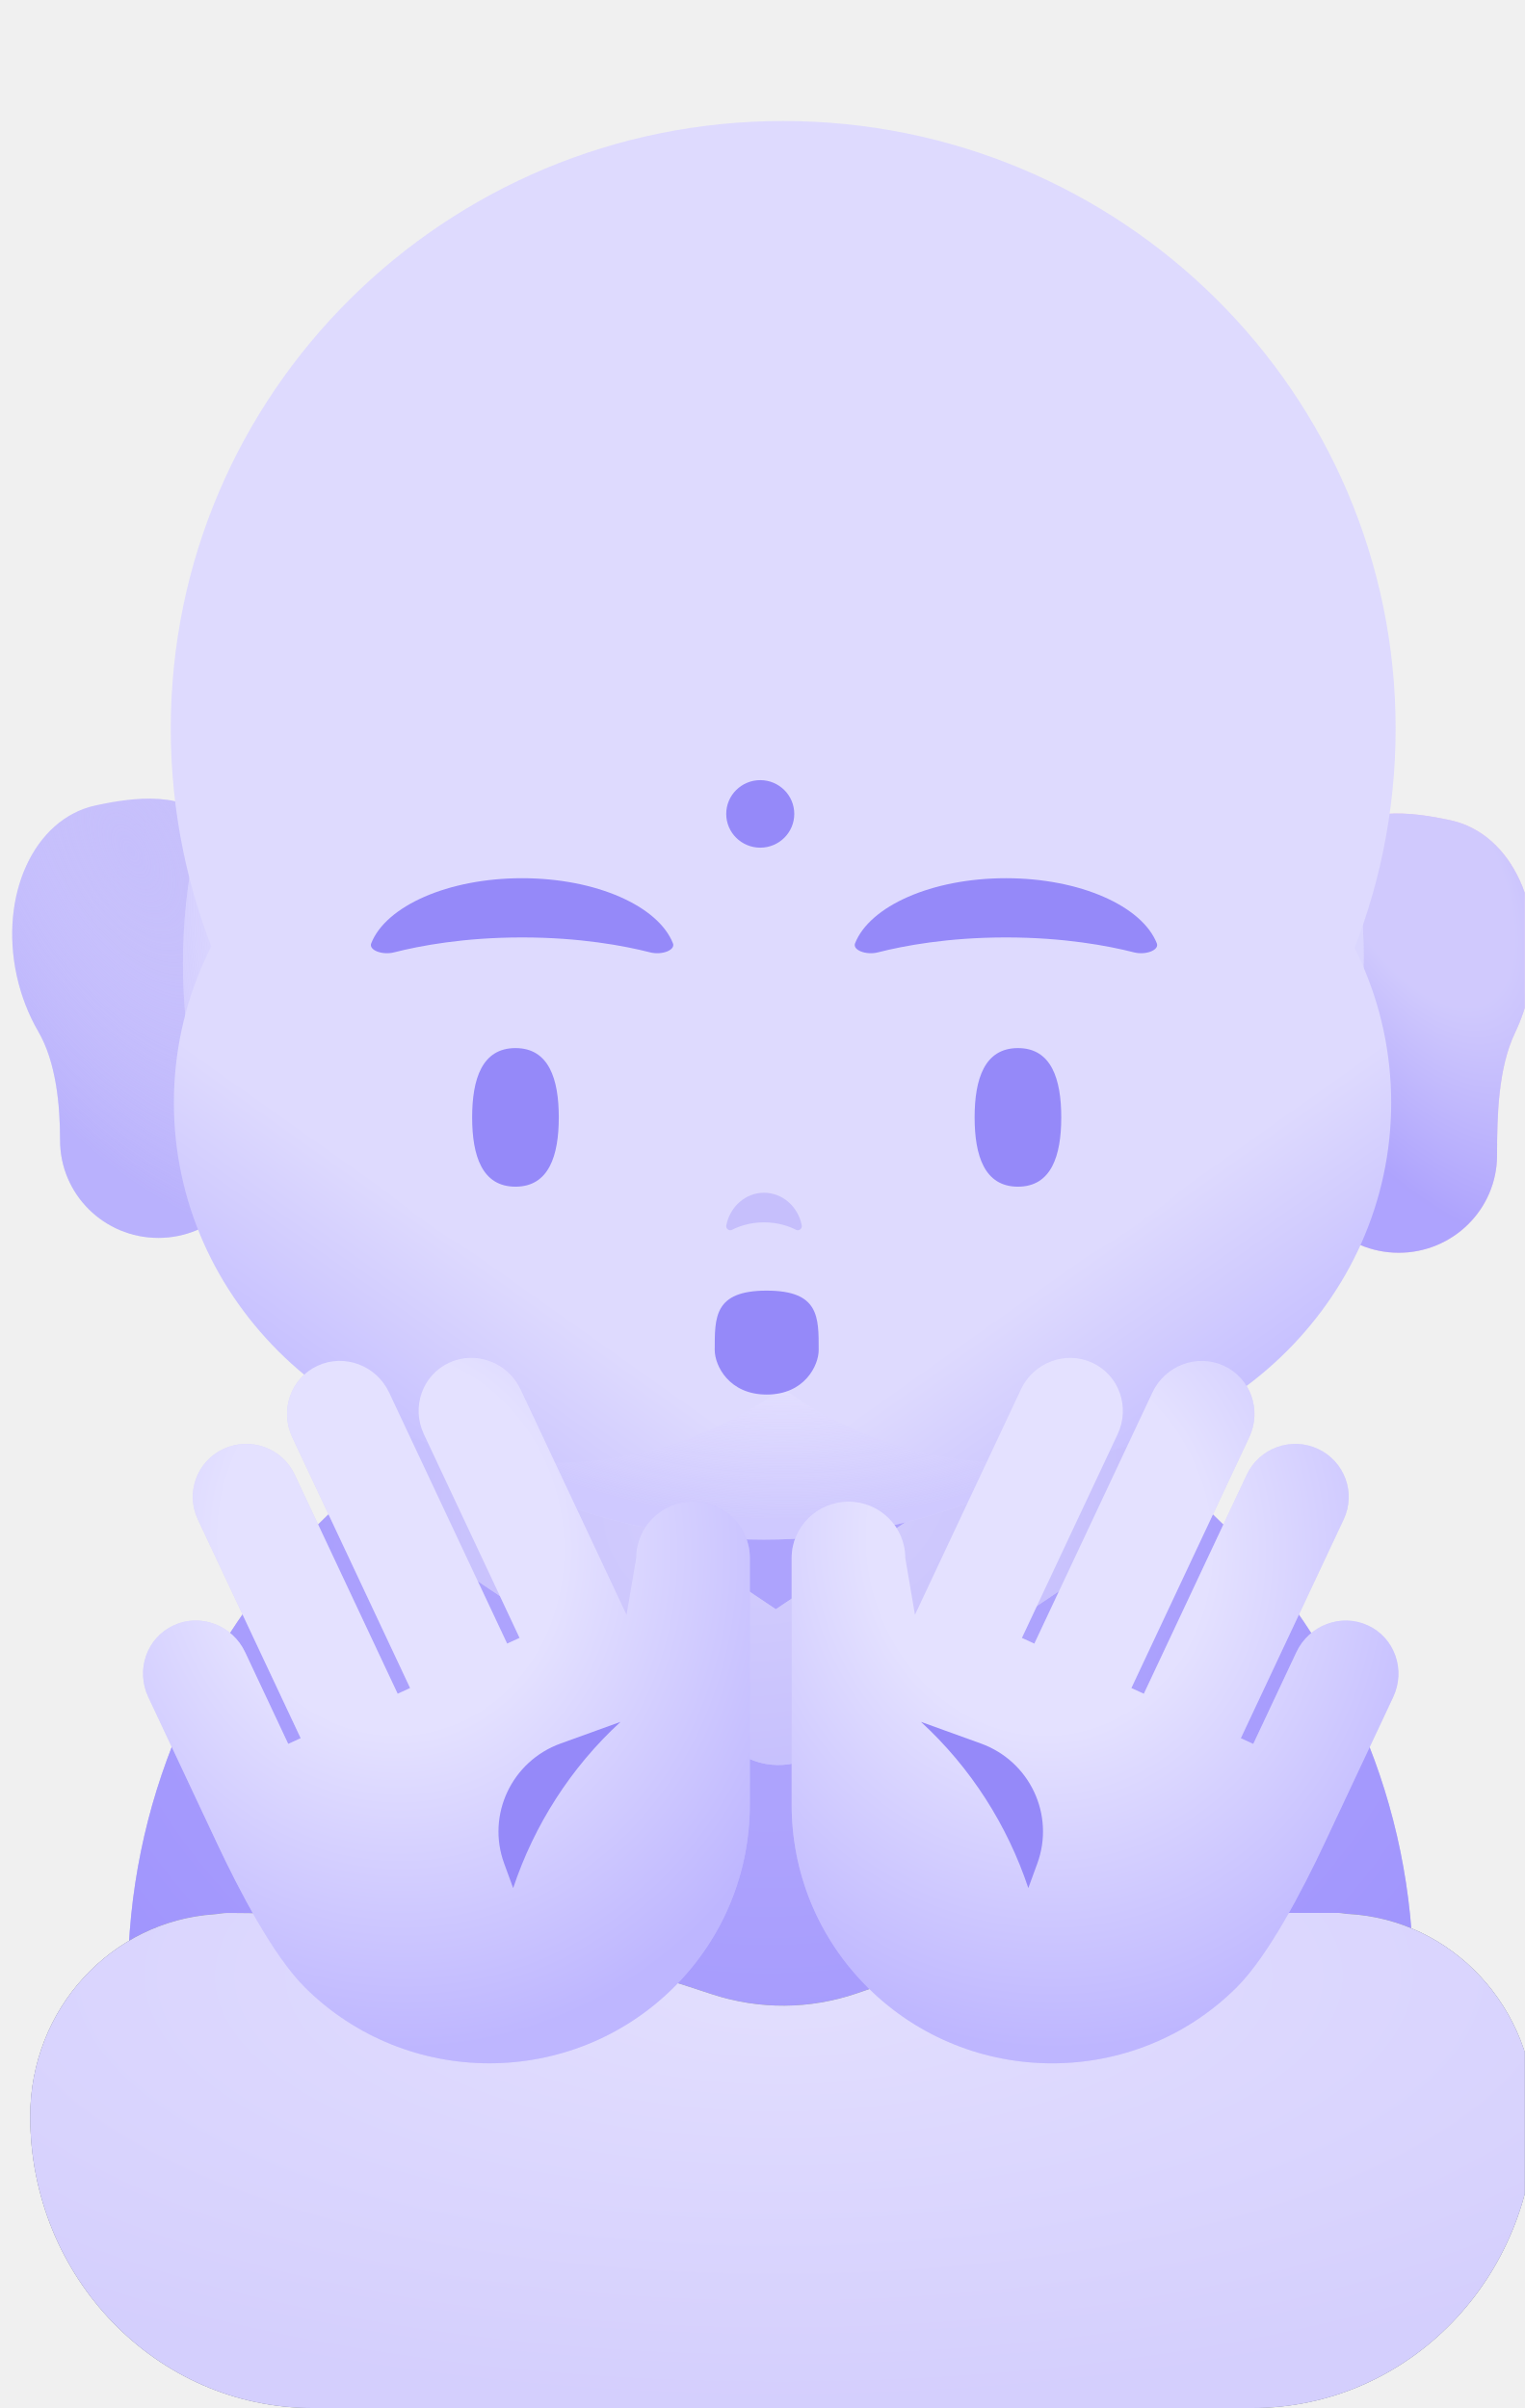
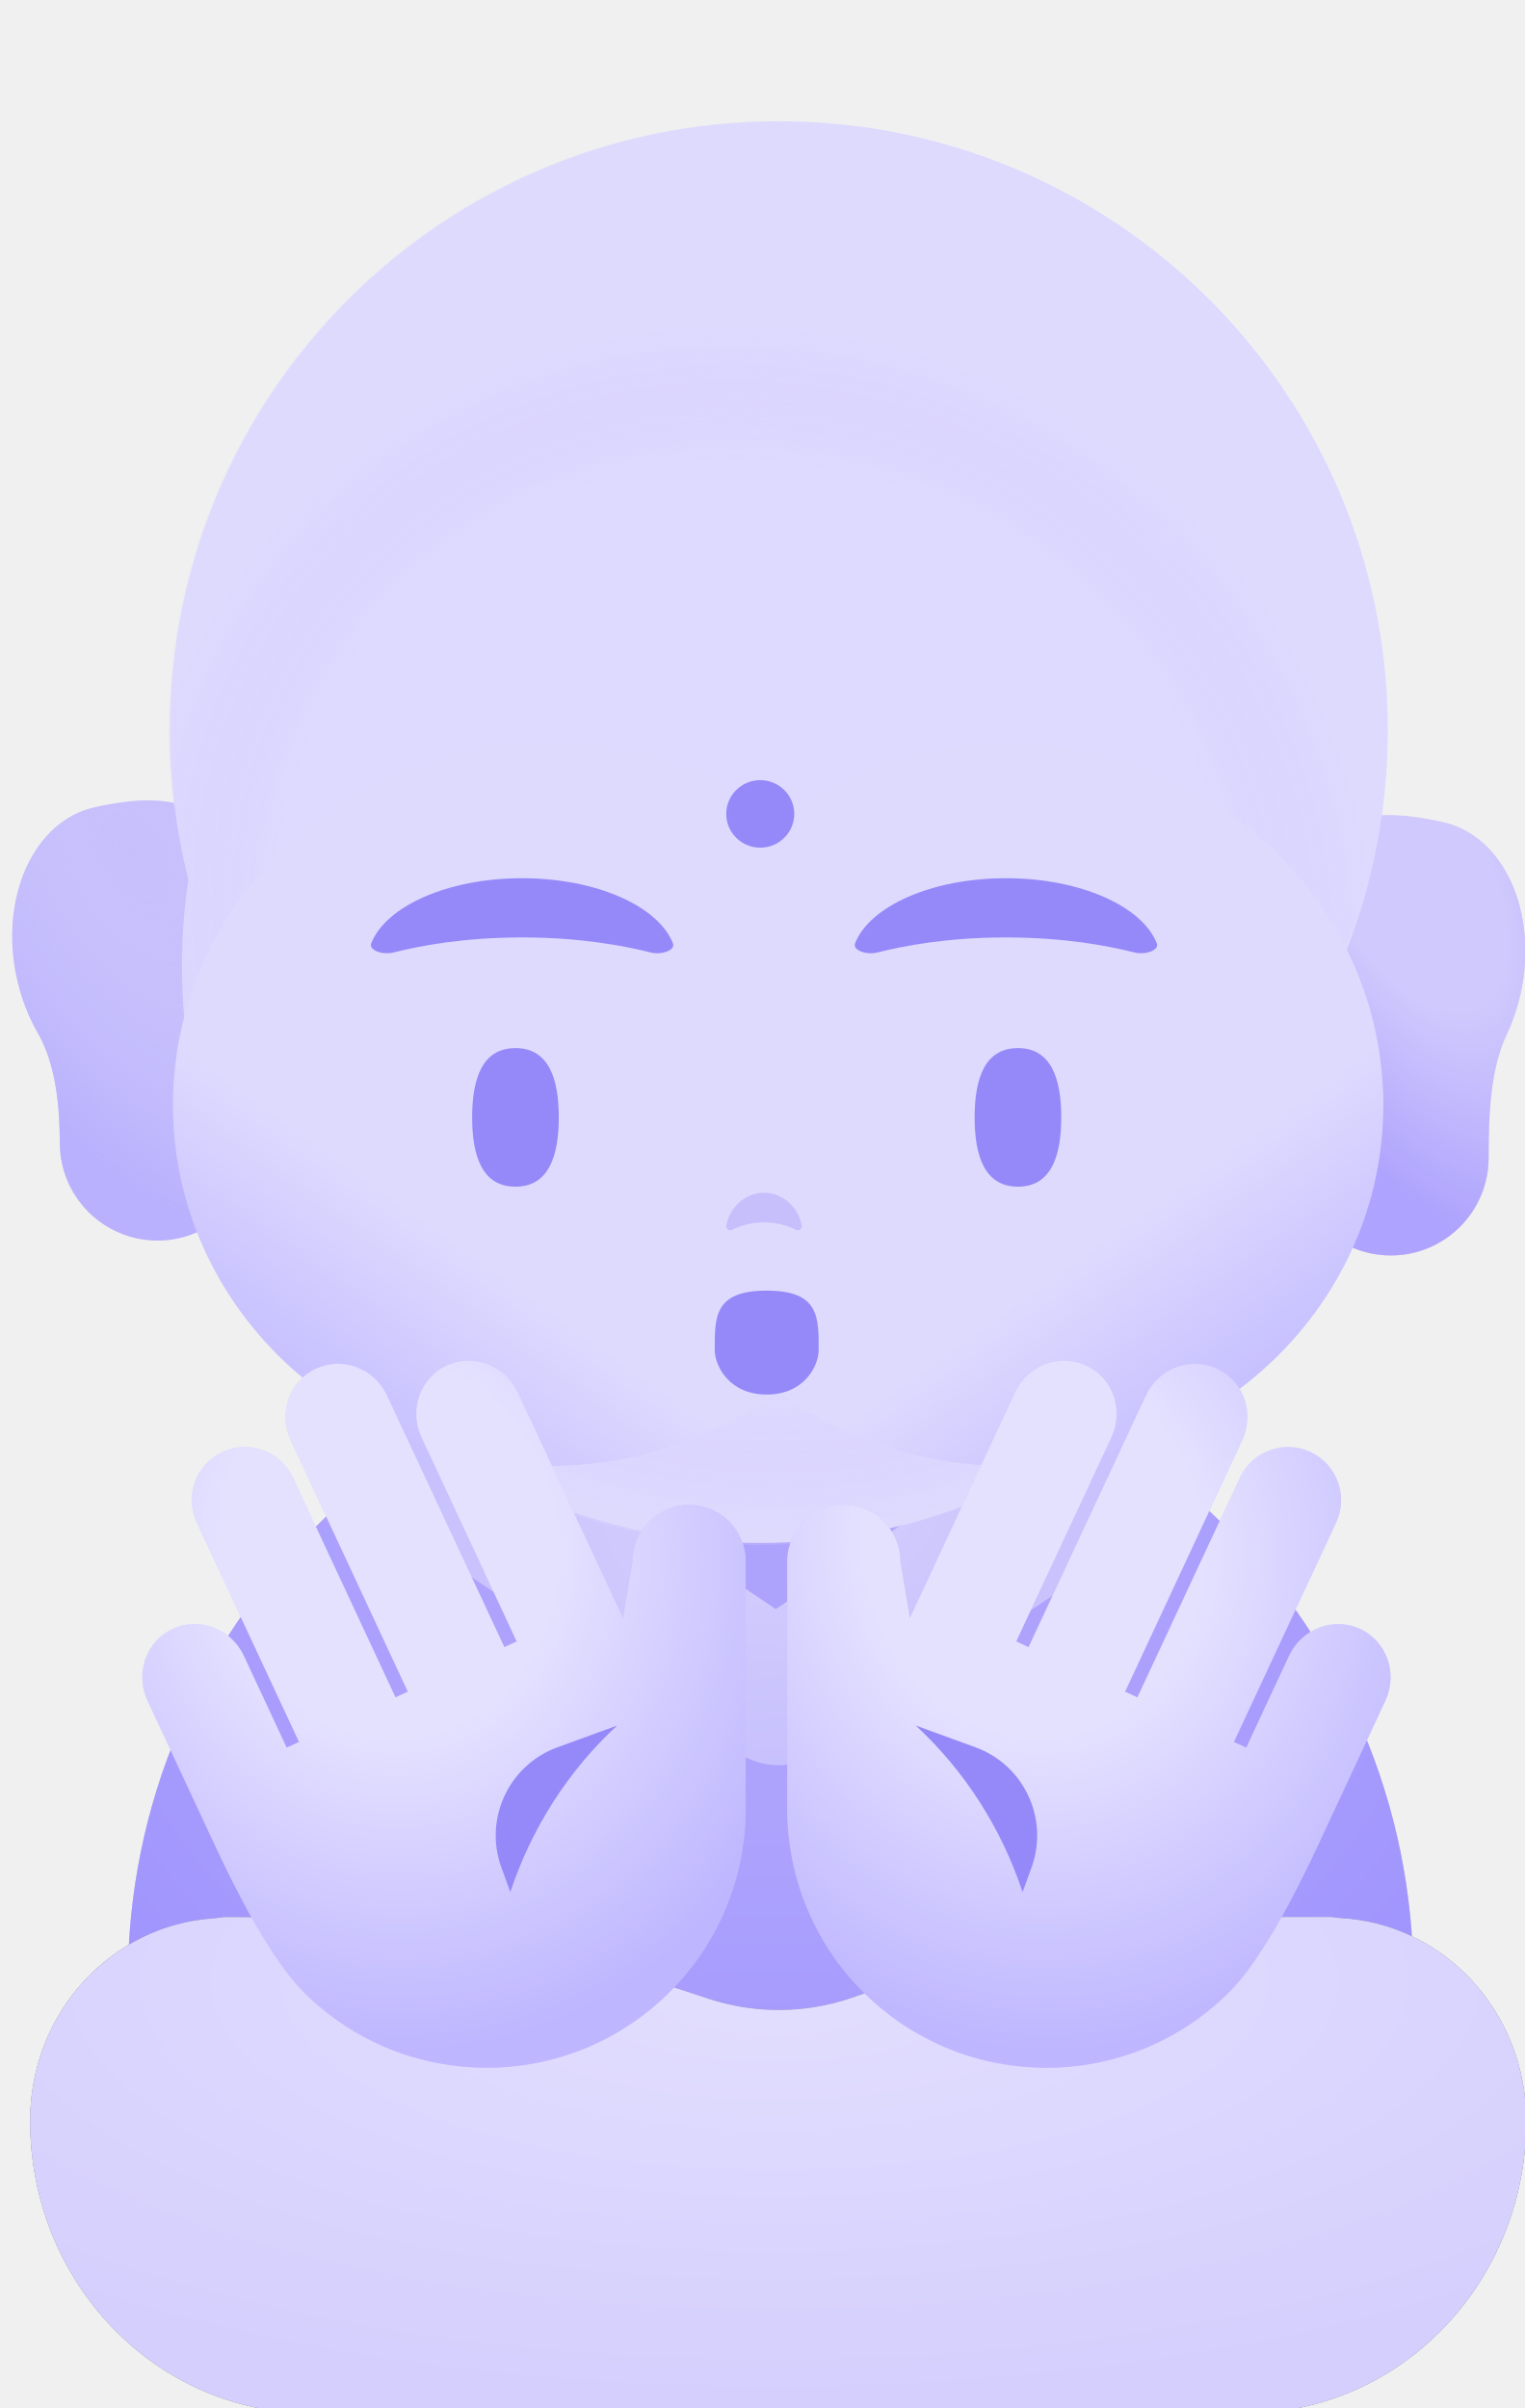
- <svg xmlns="http://www.w3.org/2000/svg" width="88" height="139" viewBox="0 0 88 139" fill="none">
-   <g id="ì ì Components">
-     <g id="ë¶ì²">
-       <g id="ë¶ì²_2">
-         <rect x="-293.5" y="-520.5" width="563" height="691" rx="4.5" stroke="#9747FF" stroke-dasharray="10 5" />
-         <g id="íì =ì°ë¦¼, ìì=ë³´ë¼">
-           <g id="art" clip-path="url(#clip0_260_4375)">
-             <g id="ë¶ì²_3">
-               <g id="Group 5">
-                 <g id="Rectangle 33">
-                   <path d="M7.38 114.342C7.38 93.853 23.989 77.244 44.477 77.244C64.966 77.244 81.575 93.853 81.575 114.342V130.187H7.38V114.342Z" fill="#9587FF" />
-                   <path d="M7.38 114.342C7.38 93.853 23.989 77.244 44.477 77.244C64.966 77.244 81.575 93.853 81.575 114.342V130.187H7.38V114.342Z" fill="url(#paint0_radial_260_4375)" fill-opacity="0.5" />
-                 </g>
-                 <g id="Union">
-                   <path d="M61.428 81.712C63.318 80.443 65.878 80.947 67.147 82.837C68.416 84.728 67.912 87.289 66.022 88.558L47.219 101.184C45.561 102.297 43.387 102.047 42.021 100.693C41.583 100.579 41.155 100.392 40.758 100.126L23.531 88.558C21.641 87.289 21.137 84.728 22.406 82.837C23.675 80.947 26.236 80.443 28.126 81.712L44.776 92.893L61.428 81.712Z" fill="#E4E0FF" />
-                   <path d="M61.428 81.712C63.318 80.443 65.878 80.947 67.147 82.837C68.416 84.728 67.912 87.289 66.022 88.558L47.219 101.184C45.561 102.297 43.387 102.047 42.021 100.693C41.583 100.579 41.155 100.392 40.758 100.126L23.531 88.558C21.641 87.289 21.137 84.728 22.406 82.837C23.675 80.947 26.236 80.443 28.126 81.712L44.776 92.893L61.428 81.712Z" fill="url(#paint1_radial_260_4375)" fill-opacity="0.5" />
-                 </g>
-                 <path id="Union_2" d="M76.784 48.502C78.435 46.458 81.506 46.87 83.738 47.355C87.269 48.124 89.295 52.534 88.263 57.206C88.072 58.068 87.791 58.878 87.436 59.622C86.465 61.66 86.401 64.427 86.401 66.685C86.401 69.794 83.862 72.314 80.728 72.314C77.596 72.314 75.056 69.794 75.056 66.685C75.056 63.997 75.552 60.645 75.266 57.972C75.145 56.847 75.206 55.644 75.476 54.424C75.855 52.705 75.824 49.692 76.784 48.502Z" fill="#FFDBE4" />
-                 <g id="Union_3">
-                   <path d="M76.784 48.502C78.435 46.458 81.506 46.87 83.738 47.355C87.269 48.124 89.295 52.534 88.263 57.206C88.072 58.068 87.791 58.878 87.436 59.622C86.465 61.66 86.401 64.427 86.401 66.685C86.401 69.794 83.862 72.314 80.728 72.314C77.596 72.314 75.056 69.794 75.056 66.685C75.056 63.997 75.552 60.645 75.266 57.972C75.145 56.847 75.206 55.644 75.476 54.424C75.855 52.705 75.824 49.692 76.784 48.502Z" fill="#C6BFFC" />
-                   <path d="M76.784 48.502C78.435 46.458 81.506 46.87 83.738 47.355C87.269 48.124 89.295 52.534 88.263 57.206C88.072 58.068 87.791 58.878 87.436 59.622C86.465 61.66 86.401 64.427 86.401 66.685C86.401 69.794 83.862 72.314 80.728 72.314C77.596 72.314 75.056 69.794 75.056 66.685C75.056 63.997 75.552 60.645 75.266 57.972C75.145 56.847 75.206 55.644 75.476 54.424C75.855 52.705 75.824 49.692 76.784 48.502Z" fill="url(#paint2_radial_260_4375)" fill-opacity="0.5" />
-                 </g>
-                 <g id="Union_4">
-                   <path d="M5.498 46.497C7.73 46.011 10.802 45.599 12.452 47.644C13.412 48.834 13.381 51.847 13.761 53.565C13.961 54.471 14.046 55.367 14.027 56.228C13.964 59.167 14.813 62.886 14.813 65.826C14.813 68.935 12.273 71.456 9.14 71.456C6.007 71.456 3.468 68.935 3.468 65.826C3.468 63.775 3.237 61.306 2.205 59.533C1.657 58.591 1.232 57.517 0.973 56.348C-0.059 51.676 1.967 47.265 5.498 46.497Z" fill="#C6BFFC" />
-                   <path d="M5.498 46.497C7.73 46.011 10.802 45.599 12.452 47.644C13.412 48.834 13.381 51.847 13.761 53.565C13.961 54.471 14.046 55.367 14.027 56.228C13.964 59.167 14.813 62.886 14.813 65.826C14.813 68.935 12.273 71.456 9.14 71.456C6.007 71.456 3.468 68.935 3.468 65.826C3.468 63.775 3.237 61.306 2.205 59.533C1.657 58.591 1.232 57.517 0.973 56.348C-0.059 51.676 1.967 47.265 5.498 46.497Z" fill="url(#paint3_radial_260_4375)" fill-opacity="0.5" />
-                 </g>
-                 <path id="Vector" d="M45.066 87.74C63.578 87.74 78.584 72.849 78.584 54.479C78.584 36.109 63.578 21.218 45.066 21.218C26.555 21.218 11.548 36.109 11.548 54.479C11.548 72.849 26.555 87.74 45.066 87.74Z" fill="url(#paint4_linear_260_4375)" />
-                 <g id="Vector_2">
-                   <path d="M44.91 88.01C63.573 88.01 78.702 73.312 78.702 55.181C78.702 37.05 63.573 22.352 44.91 22.352C26.247 22.352 11.118 37.05 11.118 55.181C11.118 73.312 26.247 88.01 44.91 88.01Z" fill="#E3DFFF" />
-                   <path d="M44.91 88.01C63.573 88.01 78.702 73.312 78.702 55.181C78.702 37.05 63.573 22.352 44.91 22.352C26.247 22.352 11.118 37.05 11.118 55.181C11.118 73.312 26.247 88.01 44.91 88.01Z" fill="url(#paint5_radial_260_4375)" fill-opacity="0.5" />
-                 </g>
-                 <g id="Vector_3">
-                   <path d="M44.079 88.874C62.59 88.874 77.597 73.983 77.597 55.613C77.597 37.243 62.59 22.352 44.079 22.352C25.567 22.352 10.56 37.243 10.56 55.613C10.56 73.983 25.567 88.874 44.079 88.874Z" fill="#E3DFFF" />
-                   <path d="M44.079 88.874C62.59 88.874 77.597 73.983 77.597 55.613C77.597 37.243 62.59 22.352 44.079 22.352C25.567 22.352 10.56 37.243 10.56 55.613C10.56 73.983 25.567 88.874 44.079 88.874Z" fill="url(#paint6_radial_260_4375)" fill-opacity="0.5" />
-                 </g>
-                 <path id="Vector_4" d="M31.854 84.439C43.904 84.439 53.673 75.133 53.673 63.654C53.673 52.175 43.904 42.869 31.854 42.869C19.805 42.869 10.036 52.175 10.036 63.654C10.036 75.133 19.805 84.439 31.854 84.439Z" fill="url(#paint7_linear_260_4375)" />
-                 <path id="Vector_5" d="M58.474 84.439C70.523 84.439 80.292 75.133 80.292 63.654C80.292 52.175 70.523 42.869 58.474 42.869C46.424 42.869 36.655 52.175 36.655 63.654C36.655 75.133 46.424 84.439 58.474 84.439Z" fill="url(#paint8_linear_260_4375)" />
-                 <path id="Vector_6" d="M45.202 77.134C64.723 77.134 80.548 61.431 80.548 42.06C80.548 22.688 64.723 6.985 45.202 6.985C25.681 6.985 9.856 22.688 9.856 42.06C9.856 61.431 25.681 77.134 45.202 77.134Z" fill="#DEDAFE" />
-                 <path id="Vector 1" d="M24.953 103.281C24.085 103.281 23.868 110.803 23.868 114.564L25.821 118.035C25.893 113.117 25.821 103.281 24.953 103.281Z" fill="#FFADC2" />
-                 <path id="Vector 2" d="M65.759 103.281C66.627 103.281 66.844 110.803 66.844 114.564L64.891 118.035C64.819 113.117 64.891 103.281 65.759 103.281Z" fill="#FFADC2" />
-                 <g id="Vector_45">
-                   <path d="M74.013 110.42C66.715 110.42 59.467 111.63 52.564 113.999L49.452 115.067C46.751 115.993 43.837 116.014 41.124 115.129L39.452 114.582C31.025 111.827 22.215 110.424 13.349 110.424H13.113C12.858 110.424 12.618 110.485 12.366 110.501C6.443 110.906 1.745 115.943 1.745 122.162C1.745 131.462 9.045 139 18.05 139H72.277C81.282 139 88.582 131.462 88.582 122.162C88.582 115.887 83.8 110.804 77.802 110.482C77.604 110.473 77.415 110.42 77.214 110.42H74.016H74.013Z" fill="#4E5968" />
-                   <path d="M74.013 110.42C66.715 110.42 59.467 111.63 52.564 113.999L49.452 115.067C46.751 115.993 43.837 116.014 41.124 115.129L39.452 114.582C31.025 111.827 22.215 110.424 13.349 110.424H13.113C12.858 110.424 12.618 110.485 12.366 110.501C6.443 110.906 1.745 115.943 1.745 122.162C1.745 131.462 9.045 139 18.05 139H72.277C81.282 139 88.582 131.462 88.582 122.162C88.582 115.887 83.8 110.804 77.802 110.482C77.604 110.473 77.415 110.42 77.214 110.42H74.016H74.013Z" fill="#E3DFFF" />
-                   <path d="M74.013 110.42C66.715 110.42 59.467 111.63 52.564 113.999L49.452 115.067C46.751 115.993 43.837 116.014 41.124 115.129L39.452 114.582C31.025 111.827 22.215 110.424 13.349 110.424H13.113C12.858 110.424 12.618 110.485 12.366 110.501C6.443 110.906 1.745 115.943 1.745 122.162C1.745 131.462 9.045 139 18.05 139H72.277C81.282 139 88.582 131.462 88.582 122.162C88.582 115.887 83.8 110.804 77.802 110.482C77.604 110.473 77.415 110.42 77.214 110.42H74.016H74.013Z" fill="url(#paint47_radial_260_4375)" fill-opacity="0.5" />
-                 </g>
-                 <g id="Group 55">
-                   <g id="Group 56">
-                     <path id="Ellipse 38" d="M32.25 64.5C32.25 66.709 31.683 68.5 29.75 68.5C27.817 68.5 27.25 66.709 27.25 64.5C27.25 62.291 27.817 60.5 29.75 60.5C31.683 60.5 32.25 62.291 32.25 64.5Z" fill="#9589F9" />
-                     <path id="Ellipse 41" d="M61.25 64.5C61.25 66.709 60.683 68.5 58.75 68.5C56.817 68.5 56.25 66.709 56.25 64.5C56.25 62.291 56.817 60.5 58.75 60.5C60.683 60.5 61.25 62.291 61.25 64.5Z" fill="#9589F9" />
-                     <g id="Group 4">
-                       <path id="Vector_46" d="M45.943 70.99C46.114 71.077 46.311 70.924 46.273 70.731C46.062 69.657 45.167 68.85 44.096 68.85C43.025 68.85 42.13 69.657 41.919 70.731C41.881 70.924 42.078 71.077 42.249 70.99C42.623 70.799 43.259 70.559 44.096 70.559C44.932 70.559 45.569 70.799 45.943 70.99Z" fill="#C6BFFC" />
-                       <path id="Vector_47" d="M43.878 48.931C44.962 48.931 45.841 48.058 45.841 46.982C45.841 45.906 44.962 45.033 43.878 45.033C42.793 45.033 41.914 45.906 41.914 46.982C41.914 48.058 42.793 48.931 43.878 48.931Z" fill="#9589F9" />
-                       <path id="Vector_48" d="M37.52 54.974C38.205 55.149 38.992 54.842 38.84 54.455C37.994 52.307 34.416 50.694 30.132 50.694C25.847 50.694 22.269 52.307 21.424 54.455C21.271 54.842 22.058 55.149 22.744 54.974C24.238 54.593 26.784 54.113 30.132 54.113C33.476 54.113 36.025 54.593 37.52 54.974Z" fill="#9589F9" />
-                       <path id="Vector_49" d="M65.445 54.974C66.13 55.149 66.918 54.842 66.766 54.455C65.92 52.307 62.342 50.694 58.057 50.694C53.773 50.694 50.195 52.307 49.349 54.455C49.197 54.842 49.984 55.149 50.669 54.974C52.164 54.593 54.71 54.113 58.057 54.113C61.402 54.113 63.951 54.593 65.445 54.974Z" fill="#9589F9" />
-                     </g>
-                     <path id="Ellipse 40" d="M47.25 77.929C47.25 78.822 46.434 80.5 44.25 80.5C42.067 80.5 41.25 78.822 41.25 77.929C41.25 76.035 41.209 74.5 44.25 74.5C47.291 74.5 47.25 76.035 47.25 77.929Z" fill="#9589F9" />
-                   </g>
-                 </g>
-               </g>
-               <g id="Group">
-                 <g id="Vector_50">
-                   <path d="M78.949 93.826C77.406 93.112 75.556 93.806 74.819 95.375L72.332 100.667L71.613 100.338L77.549 87.707C78.27 86.174 77.603 84.351 76.06 83.635C74.516 82.922 72.682 83.587 71.961 85.12L66.016 97.771L65.296 97.442L72.098 82.965C72.834 81.399 72.18 79.551 70.636 78.838C69.093 78.124 67.246 78.814 66.51 80.38L59.697 94.877L58.978 94.548L64.505 82.787C65.24 81.221 64.586 79.374 63.043 78.66C61.5 77.946 59.652 78.636 58.916 80.202C58.916 80.202 58.916 80.204 58.916 80.206L52.807 93.209L52.25 89.936C52.25 88.138 50.781 86.679 48.97 86.679C47.158 86.679 45.69 88.136 45.69 89.936V104.185C45.69 108.003 47.157 111.821 50.093 114.735C55.964 120.561 65.485 120.561 71.356 114.735C73.183 112.921 75.163 109.123 76.437 106.414C76.658 105.945 76.904 105.418 77.134 104.929L77.221 104.746C77.341 104.491 77.451 104.257 77.549 104.047L80.407 97.962C81.145 96.391 80.492 94.539 78.949 93.826Z" fill="#C9C2FF" />
-                   <path d="M78.949 93.826C77.406 93.112 75.556 93.806 74.819 95.375L72.332 100.667L71.613 100.338L77.549 87.707C78.27 86.174 77.603 84.351 76.06 83.635C74.516 82.922 72.682 83.587 71.961 85.12L66.016 97.771L65.296 97.442L72.098 82.965C72.834 81.399 72.18 79.551 70.636 78.838C69.093 78.124 67.246 78.814 66.51 80.38L59.697 94.877L58.978 94.548L64.505 82.787C65.24 81.221 64.586 79.374 63.043 78.66C61.5 77.946 59.652 78.636 58.916 80.202C58.916 80.202 58.916 80.204 58.916 80.206L52.807 93.209L52.25 89.936C52.25 88.138 50.781 86.679 48.97 86.679C47.158 86.679 45.69 88.136 45.69 89.936V104.185C45.69 108.003 47.157 111.821 50.093 114.735C55.964 120.561 65.485 120.561 71.356 114.735C73.183 112.921 75.163 109.123 76.437 106.414C76.658 105.945 76.904 105.418 77.134 104.929L77.221 104.746C77.341 104.491 77.451 104.257 77.549 104.047L80.407 97.962C81.145 96.391 80.492 94.539 78.949 93.826Z" fill="url(#paint48_radial_260_4375)" fill-opacity="0.5" />
-                 </g>
-                 <g id="Vector_51">
-                   <path d="M39.997 86.677C38.185 86.677 36.716 88.135 36.716 89.934L36.16 93.207L30.05 80.204C30.05 80.204 30.05 80.202 30.05 80.2C29.315 78.635 27.467 77.945 25.924 78.658C24.38 79.372 23.726 81.22 24.462 82.785L29.988 94.547L29.269 94.876L22.457 80.378C21.721 78.813 19.873 78.123 18.33 78.836C16.787 79.55 16.133 81.398 16.868 82.963L23.67 97.441L22.951 97.77L17.006 85.118C16.285 83.583 14.45 82.92 12.907 83.634C11.363 84.347 10.697 86.17 11.418 87.705L17.354 100.336L16.635 100.665L14.148 95.374C13.41 93.802 11.561 93.109 10.018 93.824C8.474 94.539 7.822 96.389 8.559 97.96L11.418 104.045C11.517 104.255 11.626 104.489 11.746 104.744L11.833 104.927C12.063 105.416 12.309 105.943 12.53 106.412C13.803 109.121 15.783 112.919 17.611 114.733C23.482 120.559 33.003 120.559 38.874 114.733C41.81 111.819 43.277 108.001 43.277 104.183V89.934C43.277 88.137 41.808 86.677 39.997 86.677Z" fill="#C9C2FF" />
-                   <path d="M39.997 86.677C38.185 86.677 36.716 88.135 36.716 89.934L36.16 93.207L30.05 80.204C30.05 80.204 30.05 80.202 30.05 80.2C29.315 78.635 27.467 77.945 25.924 78.658C24.38 79.372 23.726 81.22 24.462 82.785L29.988 94.547L29.269 94.876L22.457 80.378C21.721 78.813 19.873 78.123 18.33 78.836C16.787 79.55 16.133 81.398 16.868 82.963L23.67 97.441L22.951 97.77L17.006 85.118C16.285 83.583 14.45 82.92 12.907 83.634C11.363 84.347 10.697 86.17 11.418 87.705L17.354 100.336L16.635 100.665L14.148 95.374C13.41 93.802 11.561 93.109 10.018 93.824C8.474 94.539 7.822 96.389 8.559 97.96L11.418 104.045C11.517 104.255 11.626 104.489 11.746 104.744L11.833 104.927C12.063 105.416 12.309 105.943 12.53 106.412C13.803 109.121 15.783 112.919 17.611 114.733C23.482 120.559 33.003 120.559 38.874 114.733C41.81 111.819 43.277 108.001 43.277 104.183V89.934C43.277 88.137 41.808 86.677 39.997 86.677Z" fill="url(#paint49_radial_260_4375)" fill-opacity="0.5" />
-                 </g>
-                 <path id="Vector_52" d="M35.814 99.393L32.356 100.642C29.529 101.663 28.07 104.766 29.099 107.572L29.617 108.987C30.831 105.35 32.941 102.032 35.814 99.393Z" fill="#9589F9" />
-                 <path id="Vector_53" d="M53.152 99.393L56.61 100.642C59.438 101.663 60.896 104.766 59.867 107.572L59.349 108.987C58.136 105.35 56.025 102.032 53.152 99.393Z" fill="#9589F9" />
-               </g>
-             </g>
-           </g>
-         </g>
+ <svg xmlns="http://www.w3.org/2000/svg" fill="none" height="139" viewBox="0 0 88 139" width="88">
+   <g transform="matrix(0.501088 0 0 0.501088 0.7042 6.9978)">
+     <path d="M13.322 214.222C13.322 173.334 46.469 140.188 87.357 140.188C128.245 140.188 161.392 173.334 161.392 214.222V245.844H13.322V214.222Z" fill="#9587FF" id="Vector" />
+     <path d="M13.322 214.222C13.322 173.334 46.469 140.188 87.357 140.188C128.245 140.188 161.392 173.334 161.392 214.222V245.844H13.322V214.222Z" fill="url(#paint0_radial_0_4)" fill-opacity="0.5" id="Vector_2" />
+     <path d="M121.182 149.104C124.954 146.571 130.066 147.576 132.598 151.348C135.13 155.12 134.126 160.233 130.354 162.766L92.826 187.965C89.518 190.187 85.178 189.685 82.454 186.983C81.579 186.756 80.727 186.382 79.934 185.85L45.555 162.766C41.783 160.233 40.776 155.12 43.309 151.348C45.841 147.576 50.953 146.571 54.725 149.104L87.951 171.416L121.182 149.104Z" fill="#E4E0FF" id="Vector_3" />
+     <path d="M121.182 149.104C124.954 146.571 130.066 147.576 132.598 151.348C135.13 155.12 134.126 160.233 130.354 162.766L92.826 187.965C89.518 190.187 85.178 189.685 82.454 186.983C81.579 186.756 80.727 186.382 79.934 185.85L45.555 162.766C41.783 160.233 40.776 155.12 43.309 151.348C45.841 147.576 50.953 146.571 54.725 149.104L87.951 171.416L121.182 149.104Z" fill="url(#paint1_radial_0_4)" fill-opacity="0.5" id="Vector_4" />
+     <path d="M150.969 83.035C154.244 78.947 160.339 79.771 164.768 80.742C171.774 82.279 175.795 91.099 173.746 100.443C173.369 102.161 172.813 103.776 172.113 105.26C170.183 109.349 170.053 114.88 170.053 119.402C170.053 125.62 165.012 130.66 158.795 130.66C152.578 130.66 147.539 125.62 147.539 119.402C147.539 114.023 148.524 107.33 147.955 101.98C147.715 99.729 147.835 97.322 148.371 94.879C149.125 91.441 149.063 85.415 150.969 83.035Z" fill="#FFDBE4" id="Vector_5" />
+     <path d="M88.03 161.512C124.763 161.512 154.542 131.729 154.542 94.989C154.542 58.25 124.763 28.467 88.03 28.467C51.296 28.467 21.518 58.25 21.518 94.989C21.518 131.729 51.296 161.512 88.03 161.512Z" fill="url(#paint2_linear_0_4)" id="Vector_6" />
+     <path d="M87.721 162.051C124.755 162.051 154.777 132.655 154.777 96.393C154.777 60.131 124.755 30.734 87.721 30.734C50.688 30.734 20.666 60.131 20.666 96.393C20.666 132.655 50.688 162.051 87.721 162.051Z" fill="#E3DFFF" id="Vector_7" />
+     <path d="M87.721 162.051C124.755 162.051 154.777 132.655 154.777 96.393C154.777 60.131 124.755 30.734 87.721 30.734C50.688 30.734 20.666 60.131 20.666 96.393C20.666 132.655 50.688 162.051 87.721 162.051Z" fill="url(#paint3_radial_0_4)" fill-opacity="0.5" id="Vector_8" />
+     <path d="M48.392 192.148C46.66 192.148 46.227 207.16 46.227 214.666L50.124 221.594C50.268 211.778 50.124 192.148 48.392 192.148Z" fill="#FFADC2" id="Vector_9" />
+     <path d="M129.829 192.148C131.561 192.148 131.994 207.16 131.994 214.666L128.097 221.594C127.953 211.778 128.097 192.148 129.829 192.148Z" fill="#FFADC2" id="Vector_10" />
+     <path d="M145.471 206.872C130.99 206.872 116.611 209.288 102.926 214.022L96.734 216.166C91.374 218.016 85.592 218.06 80.208 216.29L77.205 215.3C60.276 209.722 42.449 206.878 24.624 206.878C24.118 206.878 23.642 207.002 23.143 207.034C11.388 207.844 2.066 217.918 2.066 230.356C2.066 248.954 16.551 264.03 34.421 264.03H142.027C159.896 264.03 174.382 248.954 174.382 230.356C174.382 217.806 164.893 207.64 152.99 206.996C152.597 206.978 152.223 206.872 151.824 206.872H145.477H145.471Z" fill="#4E5968" id="Vector_11" />
+     <path d="M145.471 206.872C130.99 206.872 116.611 209.288 102.926 214.022L96.734 216.166C91.374 218.016 85.592 218.06 80.208 216.29L77.205 215.3C60.276 209.722 42.449 206.878 24.624 206.878C24.118 206.878 23.642 207.002 23.143 207.034C11.388 207.844 2.066 217.918 2.066 230.356C2.066 248.954 16.551 264.03 34.421 264.03H142.027C159.896 264.03 174.382 248.954 174.382 230.356C174.382 217.806 164.893 207.64 152.99 206.996C152.597 206.978 152.223 206.872 151.824 206.872H145.477H145.471Z" fill="#E3DFFF" id="Vector_12" />
+     <path d="M145.471 206.872C130.99 206.872 116.611 209.288 102.926 214.022L96.734 216.166C91.374 218.016 85.592 218.06 80.208 216.29L77.205 215.3C60.276 209.722 42.449 206.878 24.624 206.878C24.118 206.878 23.642 207.002 23.143 207.034C11.388 207.844 2.066 217.918 2.066 230.356C2.066 248.954 16.551 264.03 34.421 264.03H142.027C159.896 264.03 174.382 248.954 174.382 230.356C174.382 217.806 164.893 207.64 152.99 206.996C152.597 206.978 152.223 206.872 151.824 206.872H145.477H145.471Z" fill="url(#paint4_radial_0_4)" fill-opacity="0.5" id="Vector_13" />
+     <path d="M150.967 83.035C154.242 78.947 160.337 79.771 164.766 80.742C171.772 82.279 175.793 91.099 173.744 100.443C173.368 102.161 172.811 103.776 172.111 105.26C170.181 109.349 170.051 114.88 170.051 119.402C170.051 125.62 165.01 130.66 158.793 130.66C152.576 130.66 147.537 125.62 147.537 119.402C147.537 114.023 148.522 107.33 147.953 101.98C147.713 99.729 147.833 97.322 148.369 94.879C149.123 91.441 149.061 85.415 150.967 83.035Z" fill="#C6BFFC" id="Vector_14" />
+     <path d="M150.967 83.035C154.242 78.947 160.337 79.771 164.766 80.742C171.772 82.279 175.793 91.099 173.744 100.443C173.368 102.161 172.811 103.776 172.111 105.26C170.181 109.349 170.051 114.88 170.051 119.402C170.051 125.62 165.01 130.66 158.793 130.66C152.576 130.66 147.537 125.62 147.537 119.402C147.537 114.023 148.522 107.33 147.953 101.98C147.713 99.729 147.833 97.322 148.369 94.879C149.123 91.441 149.061 85.415 150.967 83.035Z" fill="url(#paint5_radial_0_4)" fill-opacity="0.5" id="Vector_15" />
+     <path d="M9.511 79.026C13.94 78.054 20.037 77.229 23.312 81.319C25.218 83.699 25.154 89.725 25.907 93.162C26.305 94.978 26.474 96.774 26.436 98.5C26.307 104.379 27.995 111.803 27.995 117.684C27.995 123.902 22.956 128.943 16.739 128.944C10.523 128.944 5.482 123.902 5.482 117.684C5.482 113.575 5.018 108.64 2.967 105.079C1.884 103.2 1.043 101.057 0.532 98.727C-1.516 89.383 2.504 80.562 9.511 79.026Z" fill="#C6BFFC" id="Vector_16" />
+     <path d="M9.511 79.026C13.94 78.054 20.037 77.229 23.312 81.319C25.218 83.699 25.154 89.725 25.907 93.162C26.305 94.978 26.474 96.774 26.436 98.5C26.307 104.379 27.995 111.803 27.995 117.684C27.995 123.902 22.956 128.943 16.739 128.944C10.523 128.944 5.482 123.902 5.482 117.684C5.482 113.575 5.018 108.64 2.967 105.079C1.884 103.2 1.043 101.057 0.532 98.727C-1.516 89.383 2.504 80.562 9.511 79.026Z" fill="url(#paint6_radial_0_4)" fill-opacity="0.5" id="Vector_17" />
+     <path d="M88.299 0.002C127.035 0.002 158.438 31.408 158.438 70.15C158.438 80.152 156.338 89.662 152.566 98.271C152.024 134.543 122.463 163.779 86.068 163.779C49.335 163.779 19.557 133.997 19.557 97.258C19.557 93.894 19.807 90.587 20.289 87.357C18.901 81.851 18.16 76.087 18.16 70.15C18.16 31.408 49.563 0.002 88.299 0.002Z" fill="#DED9FE" id="Vector_18" />
+     <path d="M88 0C126.659 0 158 31.449 158 70.244C158 80.259 155.904 89.782 152.14 98.403C151.599 134.724 122.097 164 85.774 164C49.113 164 19.394 134.177 19.394 97.388C19.394 94.019 19.644 90.709 20.125 87.474C18.739 81.961 18 76.189 18 70.244C18 31.449 49.34 0 88 0Z" fill="url(#paint7_radial_0_4)" fill-opacity="0.2" id="Vector_19" />
+     <path d="M61.813 154.91C85.724 154.91 105.108 136.298 105.108 113.34C105.108 90.381 85.724 71.769 61.813 71.769C37.902 71.769 18.518 90.381 18.518 113.34C18.518 136.298 37.902 154.91 61.813 154.91Z" fill="url(#paint8_linear_0_4)" id="Vector_20" />
+     <path d="M114.633 154.91C138.544 154.91 157.928 136.298 157.928 113.34C157.928 90.381 138.544 71.769 114.633 71.769C90.722 71.769 71.338 90.381 71.338 113.34C71.338 136.298 90.722 154.91 114.633 154.91Z" fill="url(#paint9_linear_0_4)" id="Vector_21" />
+   </g>
+   <g id="Group 55">
+     <g id="Group 56">
+       <path d="M32.25 64.5C32.25 66.709 31.683 68.5 29.75 68.5C27.817 68.5 27.25 66.709 27.25 64.5C27.25 62.291 27.817 60.5 29.75 60.5C31.683 60.5 32.25 62.291 32.25 64.5Z" fill="#9589F9" id="Ellipse 38" />
+       <path d="M61.25 64.5C61.25 66.709 60.683 68.5 58.75 68.5C56.817 68.5 56.25 66.709 56.25 64.5C56.25 62.291 56.817 60.5 58.75 60.5C60.683 60.5 61.25 62.291 61.25 64.5Z" fill="#9589F9" id="Ellipse 41" />
+       <g id="Group 4">
+         <path d="M45.943 70.99C46.114 71.077 46.311 70.924 46.273 70.731C46.062 69.657 45.167 68.85 44.096 68.85C43.025 68.85 42.13 69.657 41.919 70.731C41.881 70.924 42.078 71.077 42.249 70.99C42.623 70.799 43.259 70.559 44.096 70.559C44.932 70.559 45.569 70.799 45.943 70.99Z" fill="#C6BFFC" id="Vector_46" />
+         <path d="M43.878 48.931C44.962 48.931 45.841 48.058 45.841 46.982C45.841 45.906 44.962 45.033 43.878 45.033C42.793 45.033 41.914 45.906 41.914 46.982C41.914 48.058 42.793 48.931 43.878 48.931Z" fill="#9589F9" id="Vector_47" />
+         <path d="M37.52 54.974C38.205 55.149 38.992 54.842 38.84 54.455C37.994 52.307 34.416 50.694 30.132 50.694C25.847 50.694 22.269 52.307 21.424 54.455C21.271 54.842 22.058 55.149 22.744 54.974C24.238 54.593 26.784 54.113 30.132 54.113C33.476 54.113 36.025 54.593 37.52 54.974Z" fill="#9589F9" id="Vector_48" />
+         <path d="M65.445 54.974C66.13 55.149 66.918 54.842 66.766 54.455C65.92 52.307 62.342 50.694 58.057 50.694C53.773 50.694 50.195 52.307 49.349 54.455C49.197 54.842 49.984 55.149 50.669 54.974C52.164 54.593 54.71 54.113 58.057 54.113C61.402 54.113 63.951 54.593 65.445 54.974Z" fill="#9589F9" id="Vector_49" />
      </g>
+       <path d="M47.25 77.929C47.25 78.822 46.434 80.5 44.25 80.5C42.067 80.5 41.25 78.822 41.25 77.929C41.25 76.035 41.209 74.5 44.25 74.5C47.291 74.5 47.25 76.035 47.25 77.929Z" fill="#9589F9" id="Ellipse 40" />
    </g>
  </g>
+   <g transform="matrix(0.501088 0 0 0.501088 0.7042 6.9978)">
+     <path d="M155.266 173.682C152.204 172.254 148.534 173.642 147.071 176.781L142.136 187.365L140.709 186.707L152.488 161.444C153.919 158.377 152.596 154.732 149.533 153.301C146.471 151.874 142.829 153.204 141.399 156.271L129.602 181.573L128.175 180.915L141.672 151.96C143.131 148.829 141.834 145.133 138.771 143.706C135.709 142.279 132.042 143.659 130.583 146.79L117.064 175.785L115.637 175.127L126.604 151.604C128.063 148.473 126.766 144.777 123.703 143.35C120.641 141.923 116.974 143.303 115.515 146.435C115.515 146.435 115.515 146.438 115.515 146.442L103.39 172.449L102.287 165.902C102.287 162.307 99.372 159.388 95.777 159.388C92.183 159.388 89.268 162.303 89.268 165.902V194.4C89.268 202.036 92.179 209.672 98.006 215.5C109.656 227.152 128.548 227.152 140.198 215.5C143.825 211.872 147.754 204.276 150.281 198.858C150.719 197.92 151.208 196.866 151.665 195.889L151.837 195.522C152.075 195.011 152.294 194.544 152.488 194.123L158.16 181.954C159.623 178.812 158.329 175.109 155.266 173.682Z" fill="#C9C2FF" id="Vector_30" />
+     <path d="M155.266 173.682C152.204 172.254 148.534 173.642 147.071 176.781L142.136 187.365L140.709 186.707L152.488 161.444C153.919 158.377 152.596 154.732 149.533 153.301C146.471 151.874 142.829 153.204 141.399 156.271L129.602 181.573L128.175 180.915L141.672 151.96C143.131 148.829 141.834 145.133 138.771 143.706C135.709 142.279 132.042 143.659 130.583 146.79L117.064 175.785L115.637 175.127L126.604 151.604C128.063 148.473 126.766 144.777 123.703 143.35C120.641 141.923 116.974 143.303 115.515 146.435C115.515 146.435 115.515 146.438 115.515 146.442L103.39 172.449L102.287 165.902C102.287 162.307 99.372 159.388 95.777 159.388C92.183 159.388 89.268 162.303 89.268 165.902V194.4C89.268 202.036 92.179 209.672 98.006 215.5C109.656 227.152 128.548 227.152 140.198 215.5C143.825 211.872 147.754 204.276 150.281 198.858C150.719 197.92 151.208 196.866 151.665 195.889L151.837 195.522C152.075 195.011 152.294 194.544 152.488 194.123L158.16 181.954C159.623 178.812 158.329 175.109 155.266 173.682Z" fill="url(#paint10_radial_0_4)" fill-opacity="0.5" id="Vector_31" />
+     <path d="M77.969 159.385C74.375 159.385 71.46 162.3 71.46 165.899L70.356 172.446L58.232 146.439C58.232 146.439 58.232 146.435 58.232 146.432C56.772 143.3 53.106 141.92 50.044 143.347C46.981 144.774 45.683 148.47 47.143 151.601L58.11 175.124L56.683 175.782L43.164 146.788C41.704 143.656 38.038 142.276 34.975 143.703C31.913 145.13 30.615 148.826 32.075 151.957L45.572 180.912L44.145 181.57L32.348 156.268C30.917 153.198 27.276 151.871 24.213 153.298C21.151 154.725 19.828 158.371 21.259 161.441L33.038 186.704L31.611 187.362L26.676 176.778C25.213 173.636 21.543 172.248 18.48 173.679C15.418 175.11 14.124 178.809 15.586 181.951L21.259 194.12C21.456 194.541 21.672 195.008 21.909 195.519L22.082 195.886C22.538 196.863 23.027 197.917 23.466 198.855C25.993 204.272 29.921 211.87 33.548 215.496C45.198 227.148 64.091 227.148 75.741 215.496C81.567 209.67 84.479 202.034 84.479 194.397V165.899C84.479 162.304 81.564 159.385 77.969 159.385Z" fill="#C9C2FF" id="Vector_32" />
+     <path d="M77.969 159.385C74.375 159.385 71.46 162.3 71.46 165.899L70.356 172.446L58.232 146.439C58.232 146.439 58.232 146.435 58.232 146.432C56.772 143.3 53.106 141.92 50.044 143.347C46.981 144.774 45.683 148.47 47.143 151.601L58.11 175.124L56.683 175.782L43.164 146.788C41.704 143.656 38.038 142.276 34.975 143.703C31.913 145.13 30.615 148.826 32.075 151.957L45.572 180.912L44.145 181.57L32.348 156.268C30.917 153.198 27.276 151.871 24.213 153.298C21.151 154.725 19.828 158.371 21.259 161.441L33.038 186.704L31.611 187.362L26.676 176.778C25.213 173.636 21.543 172.248 18.48 173.679C15.418 175.11 14.124 178.809 15.586 181.951L21.259 194.12C21.456 194.541 21.672 195.008 21.909 195.519L22.082 195.886C22.538 196.863 23.027 197.917 23.466 198.855C25.993 204.272 29.921 211.87 33.548 215.496C45.198 227.148 64.091 227.148 75.741 215.496C81.567 209.67 84.479 202.034 84.479 194.397V165.899C84.479 162.304 81.564 159.385 77.969 159.385Z" fill="url(#paint11_radial_0_4)" fill-opacity="0.5" id="Vector_33" />
+     <path d="M69.671 184.817L62.809 187.316C57.198 189.358 54.304 195.563 56.346 201.176L57.374 204.004C59.782 196.731 63.97 190.095 69.671 184.817Z" fill="#9589F9" id="Vector_34" />
+     <path d="M104.076 184.817L110.938 187.316C116.549 189.358 119.443 195.563 117.401 201.176L116.373 204.004C113.965 196.731 109.777 190.095 104.076 184.817Z" fill="#9589F9" id="Vector_35" />
+   </g>
  <defs>
-     <radialGradient id="paint0_radial_260_4375" cx="0" cy="0" r="1" gradientUnits="userSpaceOnUse" gradientTransform="translate(44.3063 89.3454) rotate(90) scale(40.8414 49.4285)">
+     <radialGradient cx="0" cy="0" gradientTransform="translate(87.016 164.338) rotate(90) scale(81.5068 98.6442)" gradientUnits="userSpaceOnUse" id="paint0_radial_0_4" r="1">
      <stop offset="0.401" stop-color="#C6BFFC" />
      <stop offset="1" stop-color="#AAA1FD" />
    </radialGradient>
-     <radialGradient id="paint1_radial_260_4375" cx="0" cy="0" r="1" gradientTransform="matrix(-20.601 5.29627 3.92241 14.8695 44.8391 86.2661)" gradientUnits="userSpaceOnUse">
+     <radialGradient cx="0" cy="0" gradientTransform="matrix(-41.1126 10.5697 7.8278 29.675 88.0783 158.192)" gradientUnits="userSpaceOnUse" id="paint1_radial_0_4" r="1">
      <stop offset="0.023" stop-color="#C6BFFC" />
      <stop offset="1" stop-color="#AAA1FD" />
    </radialGradient>
-     <radialGradient id="paint2_radial_260_4375" cx="0" cy="0" r="1" gradientTransform="matrix(1.8157e-07 19.053 -15.9408 -11.6142 81.6012 50.0135)" gradientUnits="userSpaceOnUse">
+     <linearGradient gradientUnits="userSpaceOnUse" id="paint2_linear_0_4" x1="88.03" x2="88.03" y1="28.467" y2="161.512">
+       <stop stop-color="#FFDBE4" />
+       <stop offset="1" stop-color="#FFCDD7" />
+     </linearGradient>
+     <radialGradient cx="0" cy="0" gradientTransform="matrix(6.91096e-06 67.9558 -72.177 -2.88528 87.4812 91.8518)" gradientUnits="userSpaceOnUse" id="paint3_radial_0_4" r="1">
+       <stop offset="0.12" stop-color="#E3DFFF" />
+       <stop offset="1" stop-color="#D1CCFD" />
+     </radialGradient>
+     <radialGradient cx="0" cy="0" gradientTransform="matrix(0.0359046 49.8098 -129.678 0.0831258 87.791 214.222)" gradientUnits="userSpaceOnUse" id="paint4_radial_0_4" r="1">
+       <stop stop-color="#E3DFFF" />
+       <stop offset="1" stop-color="#C6BFFC" />
+     </radialGradient>
+     <radialGradient cx="0" cy="0" gradientTransform="matrix(3.60296e-07 38.106 -31.6318 -23.2284 160.526 86.0586)" gradientUnits="userSpaceOnUse" id="paint5_radial_0_4" r="1">
      <stop offset="0.369" stop-color="#D9D4FD" />
      <stop offset="1" stop-color="#9587FF" />
    </radialGradient>
-     <radialGradient id="paint3_radial_260_4375" cx="0" cy="0" r="1" gradientTransform="matrix(1.90097e-07 19.053 -16.6894 -11.6142 7.55702 49.1552)" gradientUnits="userSpaceOnUse">
+     <radialGradient cx="0" cy="0" gradientTransform="matrix(3.77216e-07 38.106 -33.1174 -23.2284 13.5977 84.342)" gradientUnits="userSpaceOnUse" id="paint6_radial_0_4" r="1">
      <stop stop-color="#D9D4FD" stop-opacity="0" />
      <stop offset="1" stop-color="#ACA3FE" />
    </radialGradient>
-     <linearGradient id="paint4_linear_260_4375" x1="45.066" y1="21.218" x2="45.066" y2="87.74" gradientUnits="userSpaceOnUse">
-       <stop stop-color="#FFDBE4" />
-       <stop offset="1" stop-color="#FFCDD7" />
-     </linearGradient>
-     <radialGradient id="paint5_radial_260_4375" cx="0" cy="0" r="1" gradientTransform="matrix(3.48273e-06 33.9779 -36.3731 -1.44264 44.7892 52.9104)" gradientUnits="userSpaceOnUse">
-       <stop offset="0.12" stop-color="#E3DFFF" />
-       <stop offset="1" stop-color="#D1CCFD" />
+     <radialGradient cx="0" cy="0" gradientTransform="matrix(6.84142e-06 68.944 -71.4508 -2.92726 85.5366 92.7795)" gradientUnits="userSpaceOnUse" id="paint7_radial_0_4" r="1">
+       <stop offset="0.771" stop-color="#ABA1FD" stop-opacity="0" />
+       <stop offset="1" stop-color="#DEDAFE" />
    </radialGradient>
-     <radialGradient id="paint6_radial_260_4375" cx="0" cy="0" r="1" gradientTransform="matrix(3.45452e-06 34.4252 -36.0785 -1.46164 43.9588 53.3127)" gradientUnits="userSpaceOnUse">
-       <stop offset="0.771" stop-color="#ABA1FD" stop-opacity="0" />
-       <stop offset="1" stop-color="#AAA1FD" stop-opacity="0.7" />
-     </radialGradient>
-     <linearGradient id="paint7_linear_260_4375" x1="25.696" y1="70.897" x2="16.987" y2="83.185" gradientUnits="userSpaceOnUse">
+     <linearGradient gradientUnits="userSpaceOnUse" id="paint8_linear_0_4" x1="49.592" x2="32.13" y1="127.825" y2="152.272">
      <stop stop-color="#DEDAFE" />
      <stop offset="1" stop-color="#C0B9FF" />
    </linearGradient>
-     <linearGradient id="paint8_linear_260_4375" x1="64.632" y1="70.897" x2="73.341" y2="83.185" gradientUnits="userSpaceOnUse">
+     <linearGradient gradientUnits="userSpaceOnUse" id="paint9_linear_0_4" x1="126.854" x2="144.316" y1="127.825" y2="152.272">
      <stop stop-color="#DEDAFE" />
      <stop offset="1" stop-color="#C0B9FF" />
    </linearGradient>
-     <radialGradient id="paint47_radial_260_4375" cx="0" cy="0" r="1" gradientTransform="matrix(0.0180939 24.9049 -65.35 0.0415629 44.9454 114.095)" gradientUnits="userSpaceOnUse">
-       <stop stop-color="#E3DFFF" />
-       <stop offset="1" stop-color="#C6BFFC" />
-     </radialGradient>
-     <radialGradient id="paint48_radial_260_4375" cx="0" cy="0" r="1" gradientTransform="matrix(3.12923 29.3117 -26.347 2.6452 60.0082 89.0966)" gradientUnits="userSpaceOnUse">
+     <radialGradient cx="0" cy="0" gradientTransform="matrix(6.2095 58.6234 -52.2818 5.2904 117.681 164.223)" gradientUnits="userSpaceOnUse" id="paint10_radial_0_4" r="1">
      <stop offset="0.378" stop-color="white" />
      <stop offset="1" stop-color="#B3A9FF" />
    </radialGradient>
-     <radialGradient id="paint49_radial_260_4375" cx="0" cy="0" r="1" gradientTransform="matrix(3.12923 29.3117 -26.347 2.6452 22.5746 89.0949)" gradientUnits="userSpaceOnUse">
+     <radialGradient cx="0" cy="0" gradientTransform="matrix(6.2095 58.6234 -52.2818 5.2904 43.3978 164.221)" gradientUnits="userSpaceOnUse" id="paint11_radial_0_4" r="1">
      <stop offset="0.378" stop-color="white" />
      <stop offset="1" stop-color="#B3A9FF" />
    </radialGradient>
-     <clipPath id="clip0_260_4375">
-       <rect width="88" height="139" fill="white" />
-     </clipPath>
  </defs>
</svg>
